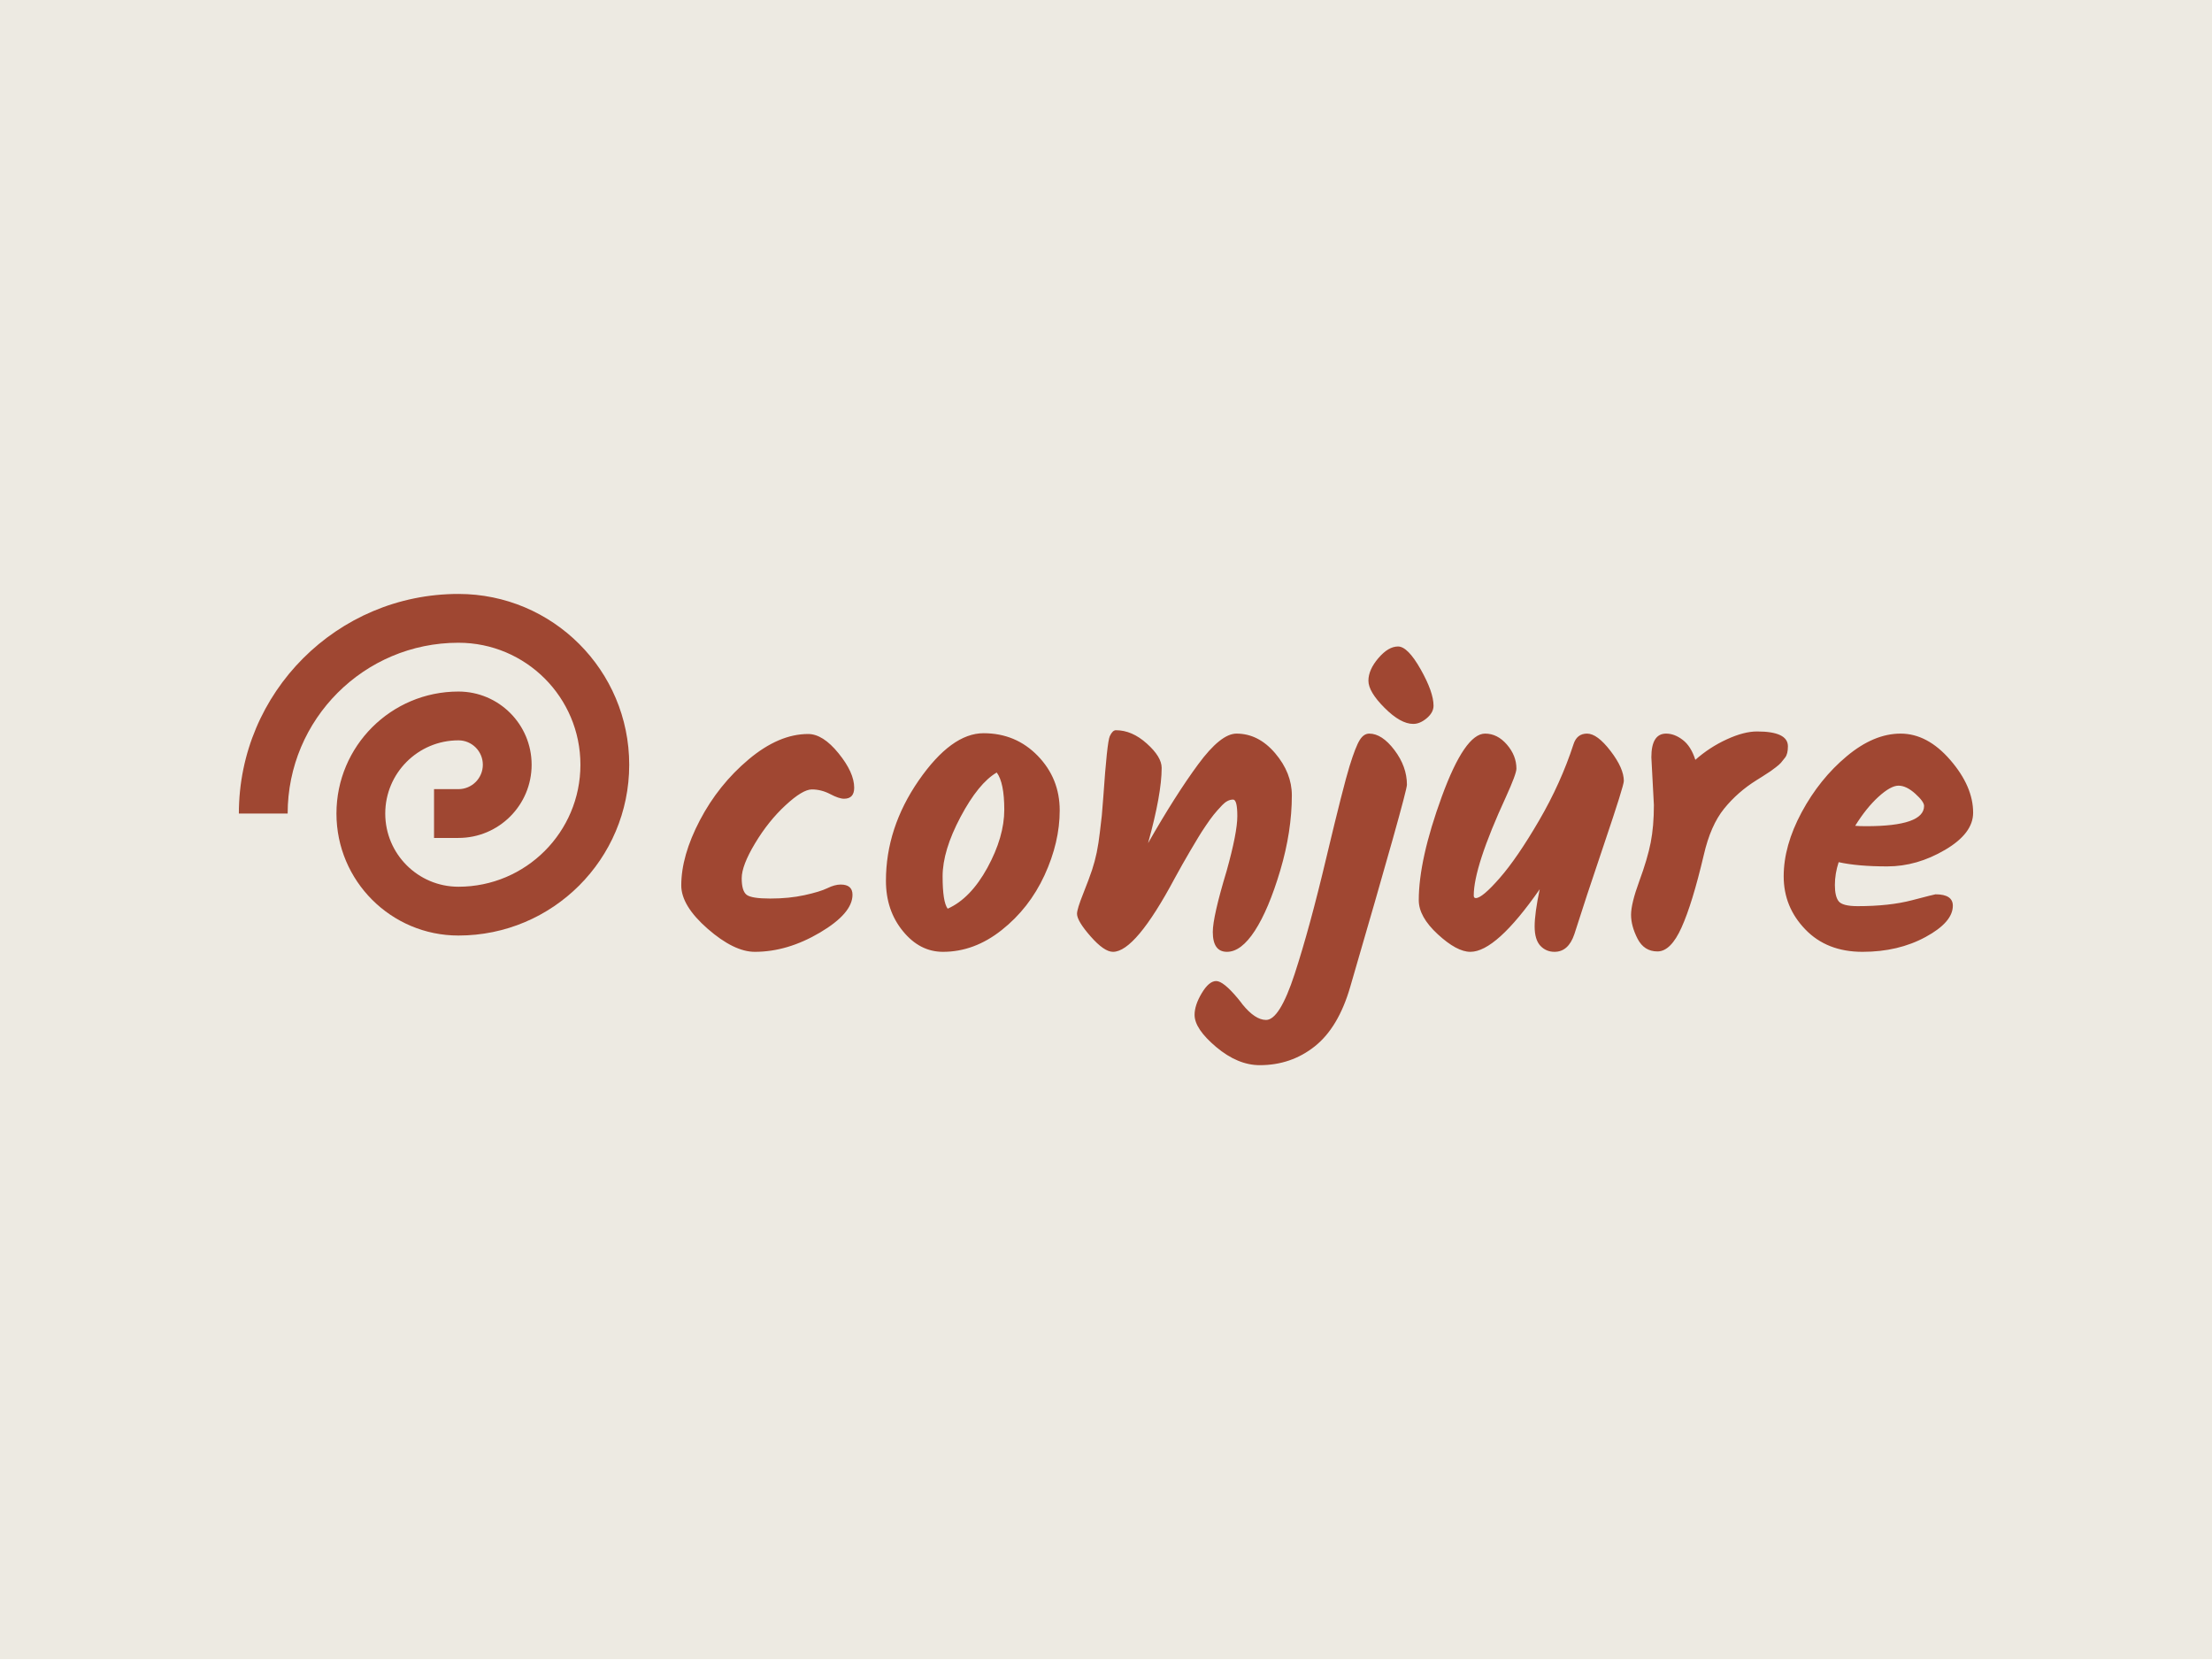
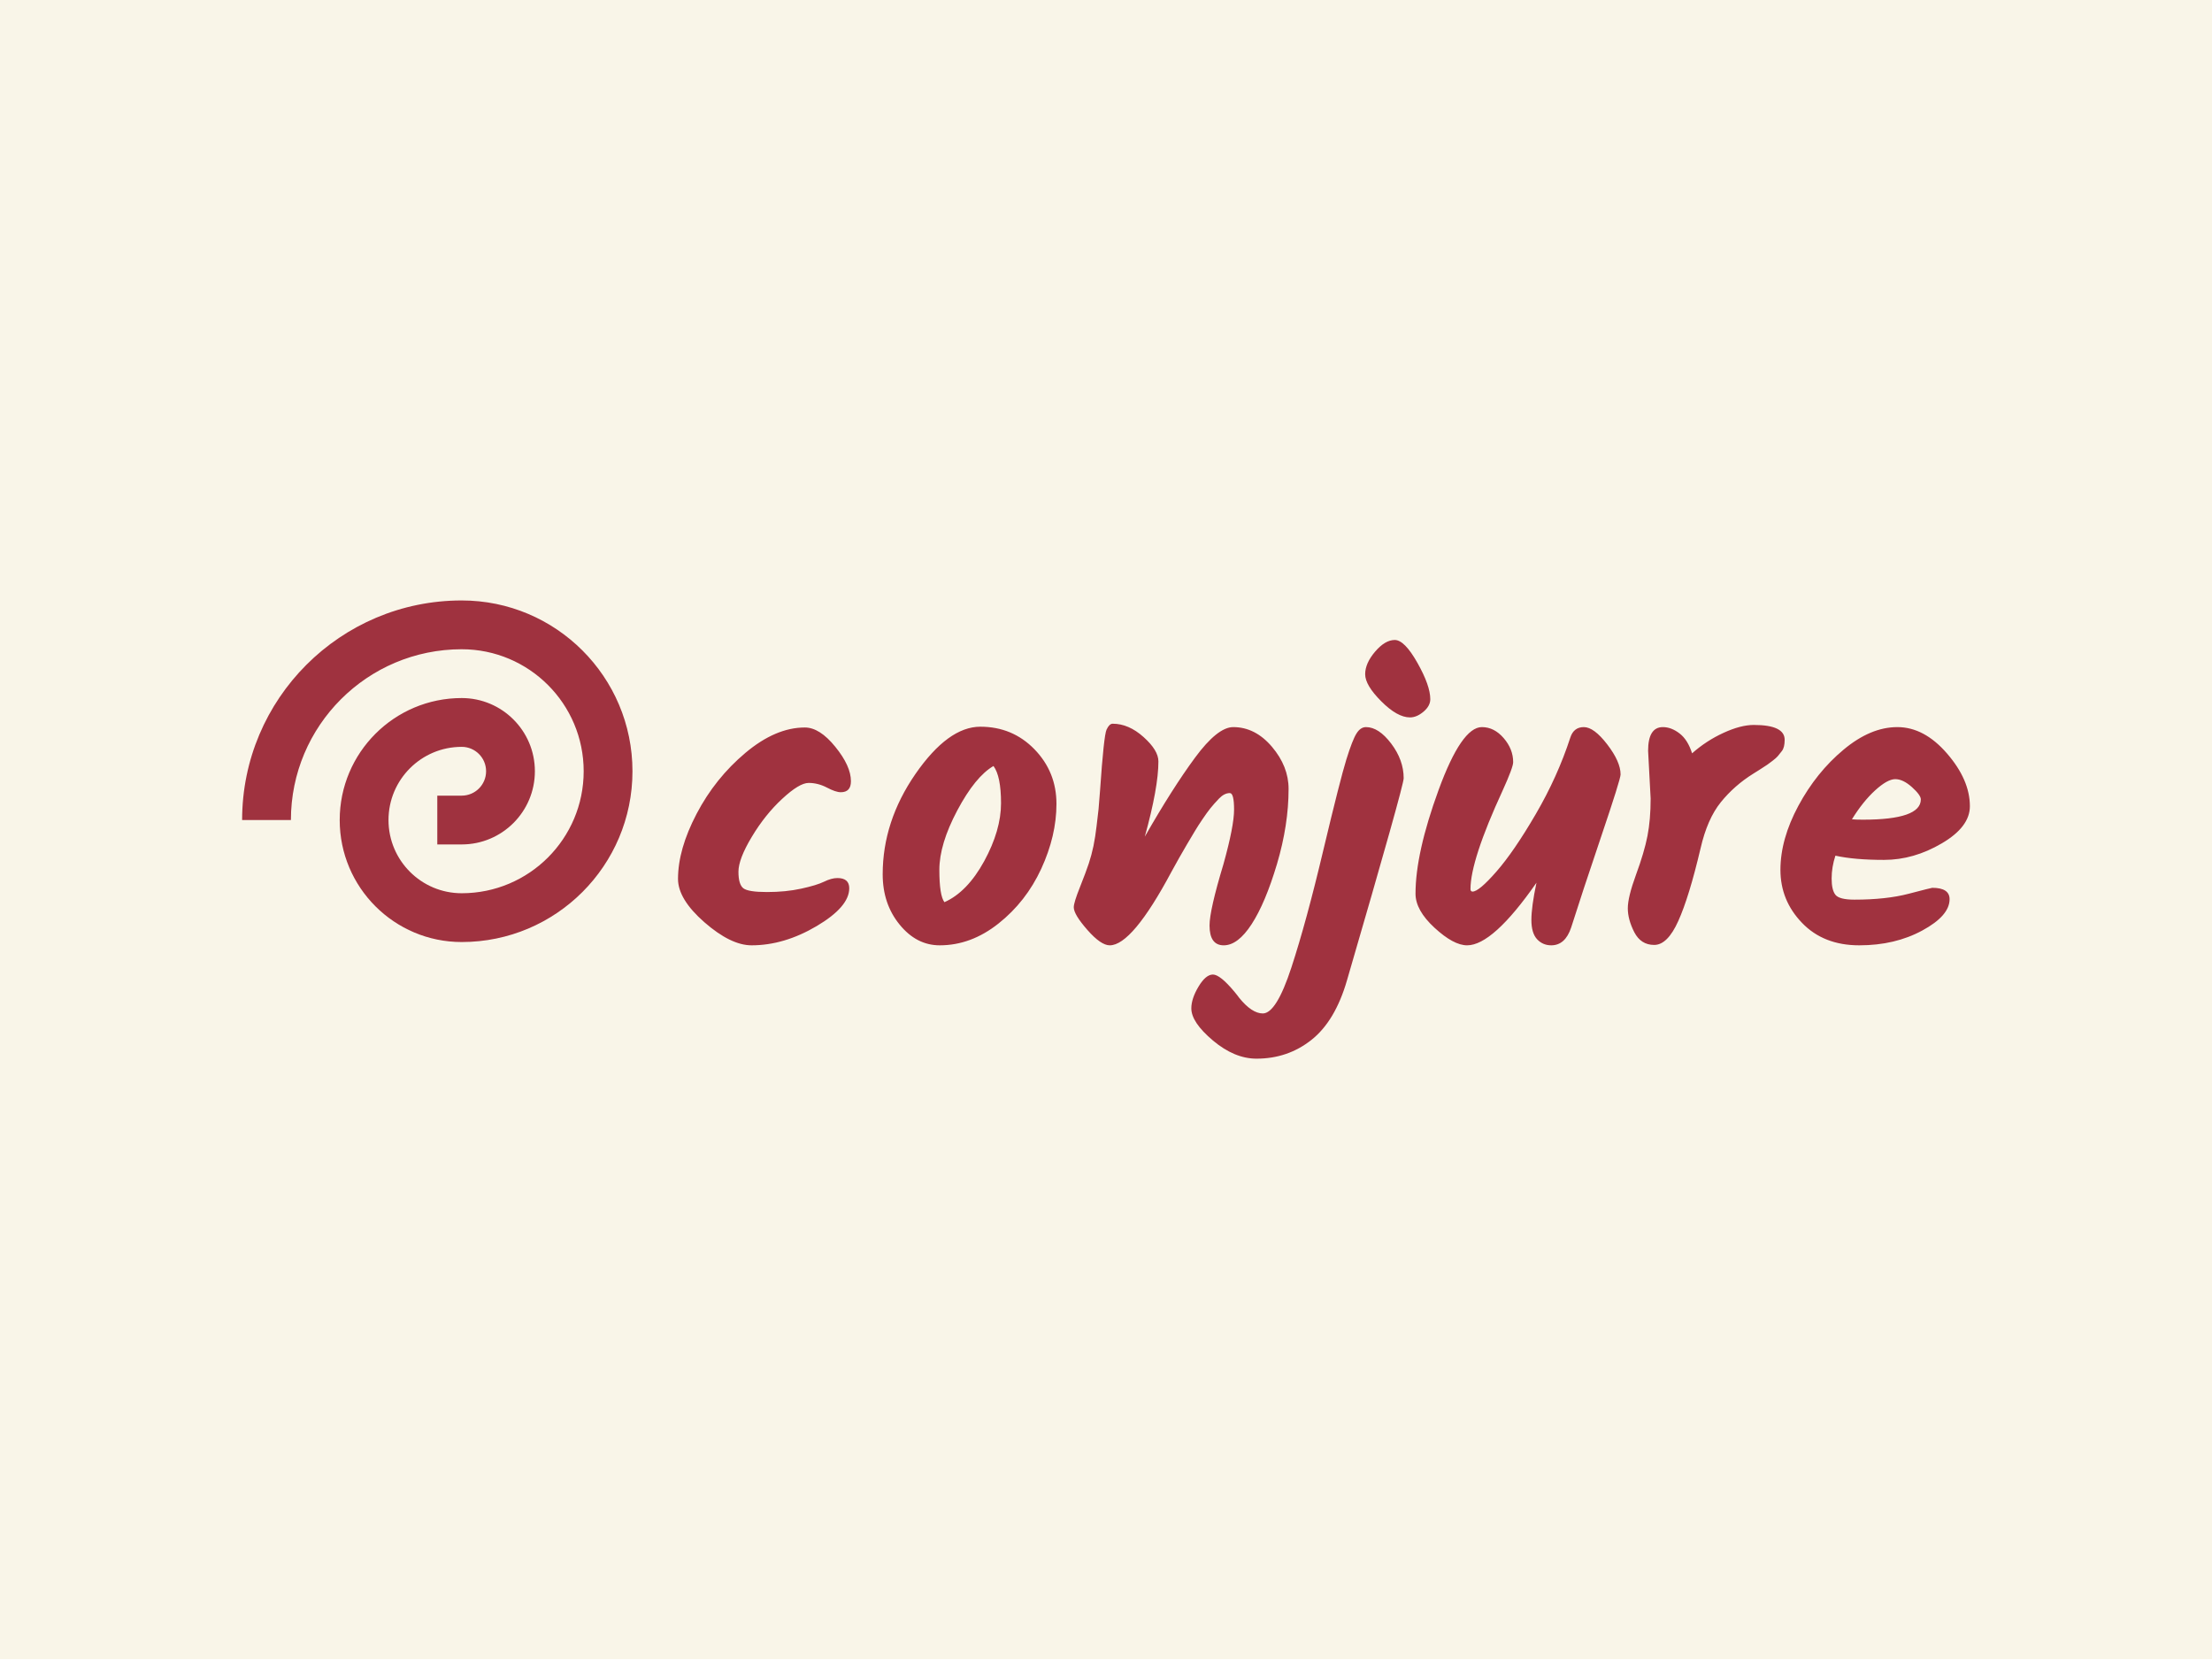
<svg xmlns="http://www.w3.org/2000/svg" version="1.0" width="2400" height="1800">
-   <rect x="0" y="0" width="100%" height="100%" fill="#edeae2" fill-opacity="1" />
+   <rect x="0" y="0" width="100%" height="100%" fill="#F9F5E8" fill-opacity="1" />
  <svg version="1.0" x="0" y="0" width="2400" height="1800" viewBox="0 0 340 250" preserveAspectRatio="xMidYMid meet" color-interpolation-filters="sRGB">
    <defs>
      <linearGradient id="92" x1="0%" y1="0%" x2="100%" y2="0%">
        <stop offset="0%" stop-color="#fa71cd" />
        <stop offset="100%" stop-color="#9b59b6" />
      </linearGradient>
      <linearGradient id="93" x1="0%" y1="0%" x2="100%" y2="0%">
        <stop offset="0%" stop-color="#f9d423" />
        <stop offset="100%" stop-color="#f83600" />
      </linearGradient>
      <linearGradient id="94" x1="0%" y1="0%" x2="100%" y2="0%">
        <stop offset="0%" stop-color="#0064d2" />
        <stop offset="100%" stop-color="#1cb0f6" />
      </linearGradient>
      <linearGradient id="95" x1="0%" y1="0%" x2="100%" y2="0%">
        <stop offset="0%" stop-color="#f00978" />
        <stop offset="100%" stop-color="#3f51b1" />
      </linearGradient>
      <linearGradient id="96" x1="0%" y1="0%" x2="100%" y2="0%">
        <stop offset="0%" stop-color="#7873f5" />
        <stop offset="100%" stop-color="#ec77ab" />
      </linearGradient>
      <linearGradient id="97" x1="0%" y1="0%" x2="100%" y2="0%">
        <stop offset="0%" stop-color="#f9d423" />
        <stop offset="100%" stop-color="#e14fad" />
      </linearGradient>
      <linearGradient id="98" x1="0%" y1="0%" x2="100%" y2="0%">
        <stop offset="0%" stop-color="#009efd" />
        <stop offset="100%" stop-color="#2af598" />
      </linearGradient>
      <linearGradient id="99" x1="0%" y1="0%" x2="100%" y2="0%">
        <stop offset="0%" stop-color="#ffcc00" />
        <stop offset="100%" stop-color="#00b140" />
      </linearGradient>
      <linearGradient id="100" x1="0%" y1="0%" x2="100%" y2="0%">
        <stop offset="0%" stop-color="#d51007" />
        <stop offset="100%" stop-color="#ff8177" />
      </linearGradient>
      <linearGradient id="102" x1="0%" y1="0%" x2="100%" y2="0%">
        <stop offset="0%" stop-color="#a2b6df" />
        <stop offset="100%" stop-color="#0c3483" />
      </linearGradient>
      <linearGradient id="103" x1="0%" y1="0%" x2="100%" y2="0%">
        <stop offset="0%" stop-color="#7ac5d8" />
        <stop offset="100%" stop-color="#eea2a2" />
      </linearGradient>
      <linearGradient id="104" x1="0%" y1="0%" x2="100%" y2="0%">
        <stop offset="0%" stop-color="#00ecbc" />
        <stop offset="100%" stop-color="#007adf" />
      </linearGradient>
      <linearGradient id="105" x1="0%" y1="0%" x2="100%" y2="0%">
        <stop offset="0%" stop-color="#b88746" />
        <stop offset="100%" stop-color="#fdf5a6" />
      </linearGradient>
    </defs>
-     <g fill="#a04732" class="icon-text-wrapper icon-svg-group iconsvg" transform="translate(36.715,88.78753)">
+     <g fill="#A0323F" class="icon-text-wrapper icon-svg-group iconsvg" transform="translate(37.215,89.78753)">
      <g class="iconsvg-imagesvg" transform="translate(0,0)">
        <g>
-           <rect fill="#a04732" fill-opacity="0" stroke-width="2" x="0" y="0" width="60" height="52.5" class="image-rect" />
-           <svg filter="url(#colors9038058881)" x="0" y="0" width="60" height="52.5" filtersec="colorsf7628323818" class="image-svg-svg primary" style="overflow: visible;">
+           <rect fill="#A0323F" fill-opacity="0" stroke-width="2" x="0" y="0" width="60" height="52.5" class="image-rect" />
+           <svg filter="url(#colors7654157665)" x="0" y="0" width="60" height="52.5" filtersec="colorsf2042153396" class="image-svg-svg primary" style="overflow: visible;">
            <svg viewBox="18 22 64 56" x="0px" y="0px">
              <path d="M54,22A36,36,0,0,0,18,58h8A28,28,0,0,1,54,30a20,20,0,0,1,0,40,12,12,0,0,1,0-24,4,4,0,0,1,0,8H50v8h4a12,12,0,0,0,0-24,20,20,0,0,0,0,40,28,28,0,0,0,0-56Z" />
            </svg>
          </svg>
          <defs>
-             <filter id="colors9038058881">
-               <feColorMatrix type="matrix" values="0 0 0 0 0.625  0 0 0 0 0.277  0 0 0 0 0.195  0 0 0 1 0" class="icon-feColorMatrix " />
+             <filter id="colors7654157665">
+               <feColorMatrix type="matrix" values="0 0 0 0 0.625  0 0 0 0 0.195  0 0 0 0 0.246  0 0 0 1 0" class="icon-feColorMatrix " />
            </filter>
-             <filter id="colorsf7628323818">
+             <filter id="colorsf2042153396">
              <feColorMatrix type="matrix" values="0 0 0 0 0.996  0 0 0 0 0.996  0 0 0 0 0.996  0 0 0 1 0" class="icon-fecolormatrix" />
            </filter>
-             <filter id="colorsb1620097222">
+             <filter id="colorsb5775685778">
              <feColorMatrix type="matrix" values="0 0 0 0 0  0 0 0 0 0  0 0 0 0 0  0 0 0 1 0" class="icon-fecolormatrix" />
            </filter>
          </defs>
        </g>
      </g>
-       <g transform="translate(68,8.074936)">
+       <g transform="translate(67,6.074936)">
        <g fill-rule="" class="tp-name iconsvg-namesvg">
          <g transform="scale(1)">
            <g>
              <path d="M1.63-10.99L1.63-10.99Q1.63-15.54 4.49-21 7.35-26.46 11.99-30.36 16.64-34.26 21.13-34.26L21.13-34.26Q23.4-34.26 25.8-31.3 28.21-28.34 28.21-26L28.21-26Q28.21-24.31 26.65-24.31L26.65-24.31Q25.87-24.31 24.51-25.03 23.14-25.74 21.71-25.74 20.28-25.74 17.65-23.3 15.02-20.87 12.97-17.45 10.92-14.04 10.92-12.09 10.92-10.14 11.67-9.55 12.42-8.97 15.31-8.97 18.2-8.97 20.57-9.49 22.95-10.01 24.08-10.56 25.22-11.12 26.13-11.12L26.13-11.12Q27.95-11.12 27.95-9.55L27.95-9.55Q27.95-6.7 22.95-3.74 17.94-0.78 12.94-0.78L12.94-0.78Q9.75-0.78 5.69-4.32 1.63-7.87 1.63-10.99ZM42.58-7.41Q46.09-8.97 48.69-13.71 51.28-18.46 51.28-22.62 51.28-26.78 50.12-28.34L50.12-28.34Q47.32-26.71 44.56-21.52 41.8-16.32 41.8-12.38 41.8-8.45 42.58-7.41L42.58-7.41ZM33.09-11.7Q33.09-19.82 38.12-27.11 43.16-34.38 48.1-34.38 53.04-34.38 56.42-30.91 59.8-27.43 59.8-22.52 59.8-17.62 57.46-12.54 55.12-7.48 50.89-4.13 46.67-0.78 41.86-0.78L41.86-0.78Q38.28-0.78 35.69-3.97 33.09-7.15 33.09-11.7L33.09-11.7ZM86.97-34.32L86.97-34.32Q90.35-34.32 92.92-31.3 95.48-28.28 95.48-24.83L95.48-24.83Q95.48-19.3 93.7-13.29 91.91-7.28 89.8-4.03 87.69-0.78 85.51-0.78 83.33-0.78 83.33-3.83L83.33-3.83Q83.33-6.17 85.47-13.26L85.47-13.26Q87.1-19.11 87.1-21.64 87.1-24.18 86.45-24.18L86.45-24.18Q85.6-24.18 84.79-23.34 83.98-22.49 83.46-21.84 82.94-21.19 82.26-20.18 81.58-19.18 81.09-18.36 80.6-17.55 79.85-16.28 79.1-15.02 78.65-14.2 78.19-13.39 77.48-12.09L77.48-12.09Q71.44-0.78 67.99-0.78L67.99-0.78Q66.63-0.78 64.55-3.15 62.46-5.53 62.46-6.63L62.46-6.63Q62.46-7.35 63.41-9.72 64.35-12.09 64.77-13.36 65.19-14.63 65.49-16.05 65.78-17.48 65.97-19.14 66.17-20.8 66.27-21.71 66.36-22.62 66.5-24.57L66.5-24.57Q67.08-33.02 67.5-33.93 67.92-34.84 68.44-34.84L68.44-34.84Q70.91-34.84 73.19-32.79 75.47-30.75 75.47-29.05L75.47-29.05Q75.47-25.03 73.38-17.48L73.38-17.48Q77.61-24.89 81.09-29.61 84.56-34.32 86.97-34.32ZM91.52 9.69L91.52 9.69Q93.6 9.69 95.91 2.63 98.22-4.42 100.81-15.37 103.42-26.32 104.36-29.35 105.3-32.37 105.92-33.34 106.53-34.32 107.38-34.32L107.38-34.32Q109.33-34.32 111.25-31.79 113.17-29.25 113.17-26.46L113.17-26.46Q113.17-25.29 104.45 4.62L104.45 4.62Q102.64 10.86 99 13.75 95.36 16.64 90.55 16.64L90.55 16.64Q87.17 16.64 83.85 13.85 80.53 11.05 80.53 8.91L80.53 8.91Q80.53 7.41 81.64 5.56 82.75 3.71 83.85 3.71 84.95 3.71 87.17 6.37L87.17 6.37Q87.75 7.08 87.88 7.28L87.88 7.28Q89.83 9.69 91.52 9.69ZM108.78-45.92Q110.31-47.71 111.8-47.71 113.3-47.71 115.28-44.2 117.26-40.69 117.26-38.61L117.26-38.61Q117.26-37.57 116.22-36.69 115.18-35.81 114.14-35.81L114.14-35.81Q112.19-35.81 109.72-38.29 107.25-40.76 107.25-42.45 107.25-44.13 108.78-45.92ZM138.78-32.7L138.78-32.7Q139.3-34.32 140.86-34.32 142.42-34.32 144.46-31.66 146.51-28.99 146.51-27.04L146.51-27.04Q146.51-26.32 143.52-17.48 140.53-8.64 138.91-3.51L138.91-3.51Q138-0.78 135.85-0.78L135.85-0.78Q134.55-0.78 133.67-1.72 132.8-2.67 132.8-4.68 132.8-6.7 133.58-10.4L133.58-10.4Q126.88-0.78 122.92-0.78L122.92-0.78Q120.84-0.78 117.91-3.48 114.99-6.17 114.99-8.71L114.99-8.71Q114.99-14.95 118.53-24.64 122.07-34.32 125.19-34.32L125.19-34.32Q127.08-34.32 128.54-32.63 130-30.94 130-28.93L130-28.93Q130-28.14 128.38-24.57L128.38-24.57Q123.44-13.85 123.44-9.43L123.44-9.43Q123.44-9.04 123.76-9.04L123.76-9.04Q124.74-9.04 127.43-12.12 130.13-15.21 133.48-20.96 136.83-26.71 138.78-32.7ZM151.13-23.34L151.13-23.34 150.74-30.68Q150.74-34.32 153.01-34.32L153.01-34.32Q154.31-34.32 155.58-33.34 156.84-32.37 157.5-30.29L157.5-30.29Q159.71-32.24 162.34-33.44 164.97-34.65 166.99-34.65L166.99-34.65Q171.73-34.65 171.73-32.37L171.73-32.37Q171.73-31.2 171.31-30.65 170.89-30.1 170.66-29.84 170.43-29.57 169.88-29.15 169.33-28.73 169.06-28.54L169.06-28.54Q167.57-27.56 166.92-27.17L166.92-27.17Q164-25.35 161.92-22.78 159.84-20.21 158.8-15.67L158.8-15.67Q157.04-8.19 155.38-4.52 153.73-0.84 151.68-0.84 149.63-0.84 148.62-2.79 147.62-4.75 147.62-6.47 147.62-8.19 148.88-11.63 150.15-15.08 150.64-17.58 151.13-20.09 151.13-23.34ZM200.2-22.16Q200.2-18.98 195.88-16.45 191.56-13.91 187.01-13.91 182.46-13.91 179.53-14.56L179.53-14.56Q178.95-12.8 178.95-11.05 178.95-9.29 179.53-8.55 180.12-7.8 182.46-7.8L182.46-7.8Q187.33-7.8 190.81-8.71 194.29-9.62 194.42-9.62L194.42-9.62Q197.08-9.62 197.08-7.87L197.08-7.87Q197.08-5.33 192.89-3.06 188.7-0.78 183.2-0.78 177.71-0.78 174.4-4.23 171.08-7.67 171.08-12.38 171.08-17.09 173.84-22.23 176.61-27.37 180.77-30.84 184.93-34.32 189.05-34.32 193.18-34.32 196.69-30.26 200.2-26.2 200.2-22.16L200.2-22.16ZM192.66-23.21Q192.66-23.86 191.3-25.09 189.93-26.32 188.73-26.32 187.53-26.32 185.64-24.6 183.76-22.88 182.07-20.15L182.07-20.15Q182.65-20.09 183.76-20.09L183.76-20.09Q192.66-20.09 192.66-23.21L192.66-23.21Z" transform="translate(-1.63, 47.71)" />
            </g>
          </g>
        </g>
      </g>
    </g>
    <defs v-gra="od" />
  </svg>
</svg>
